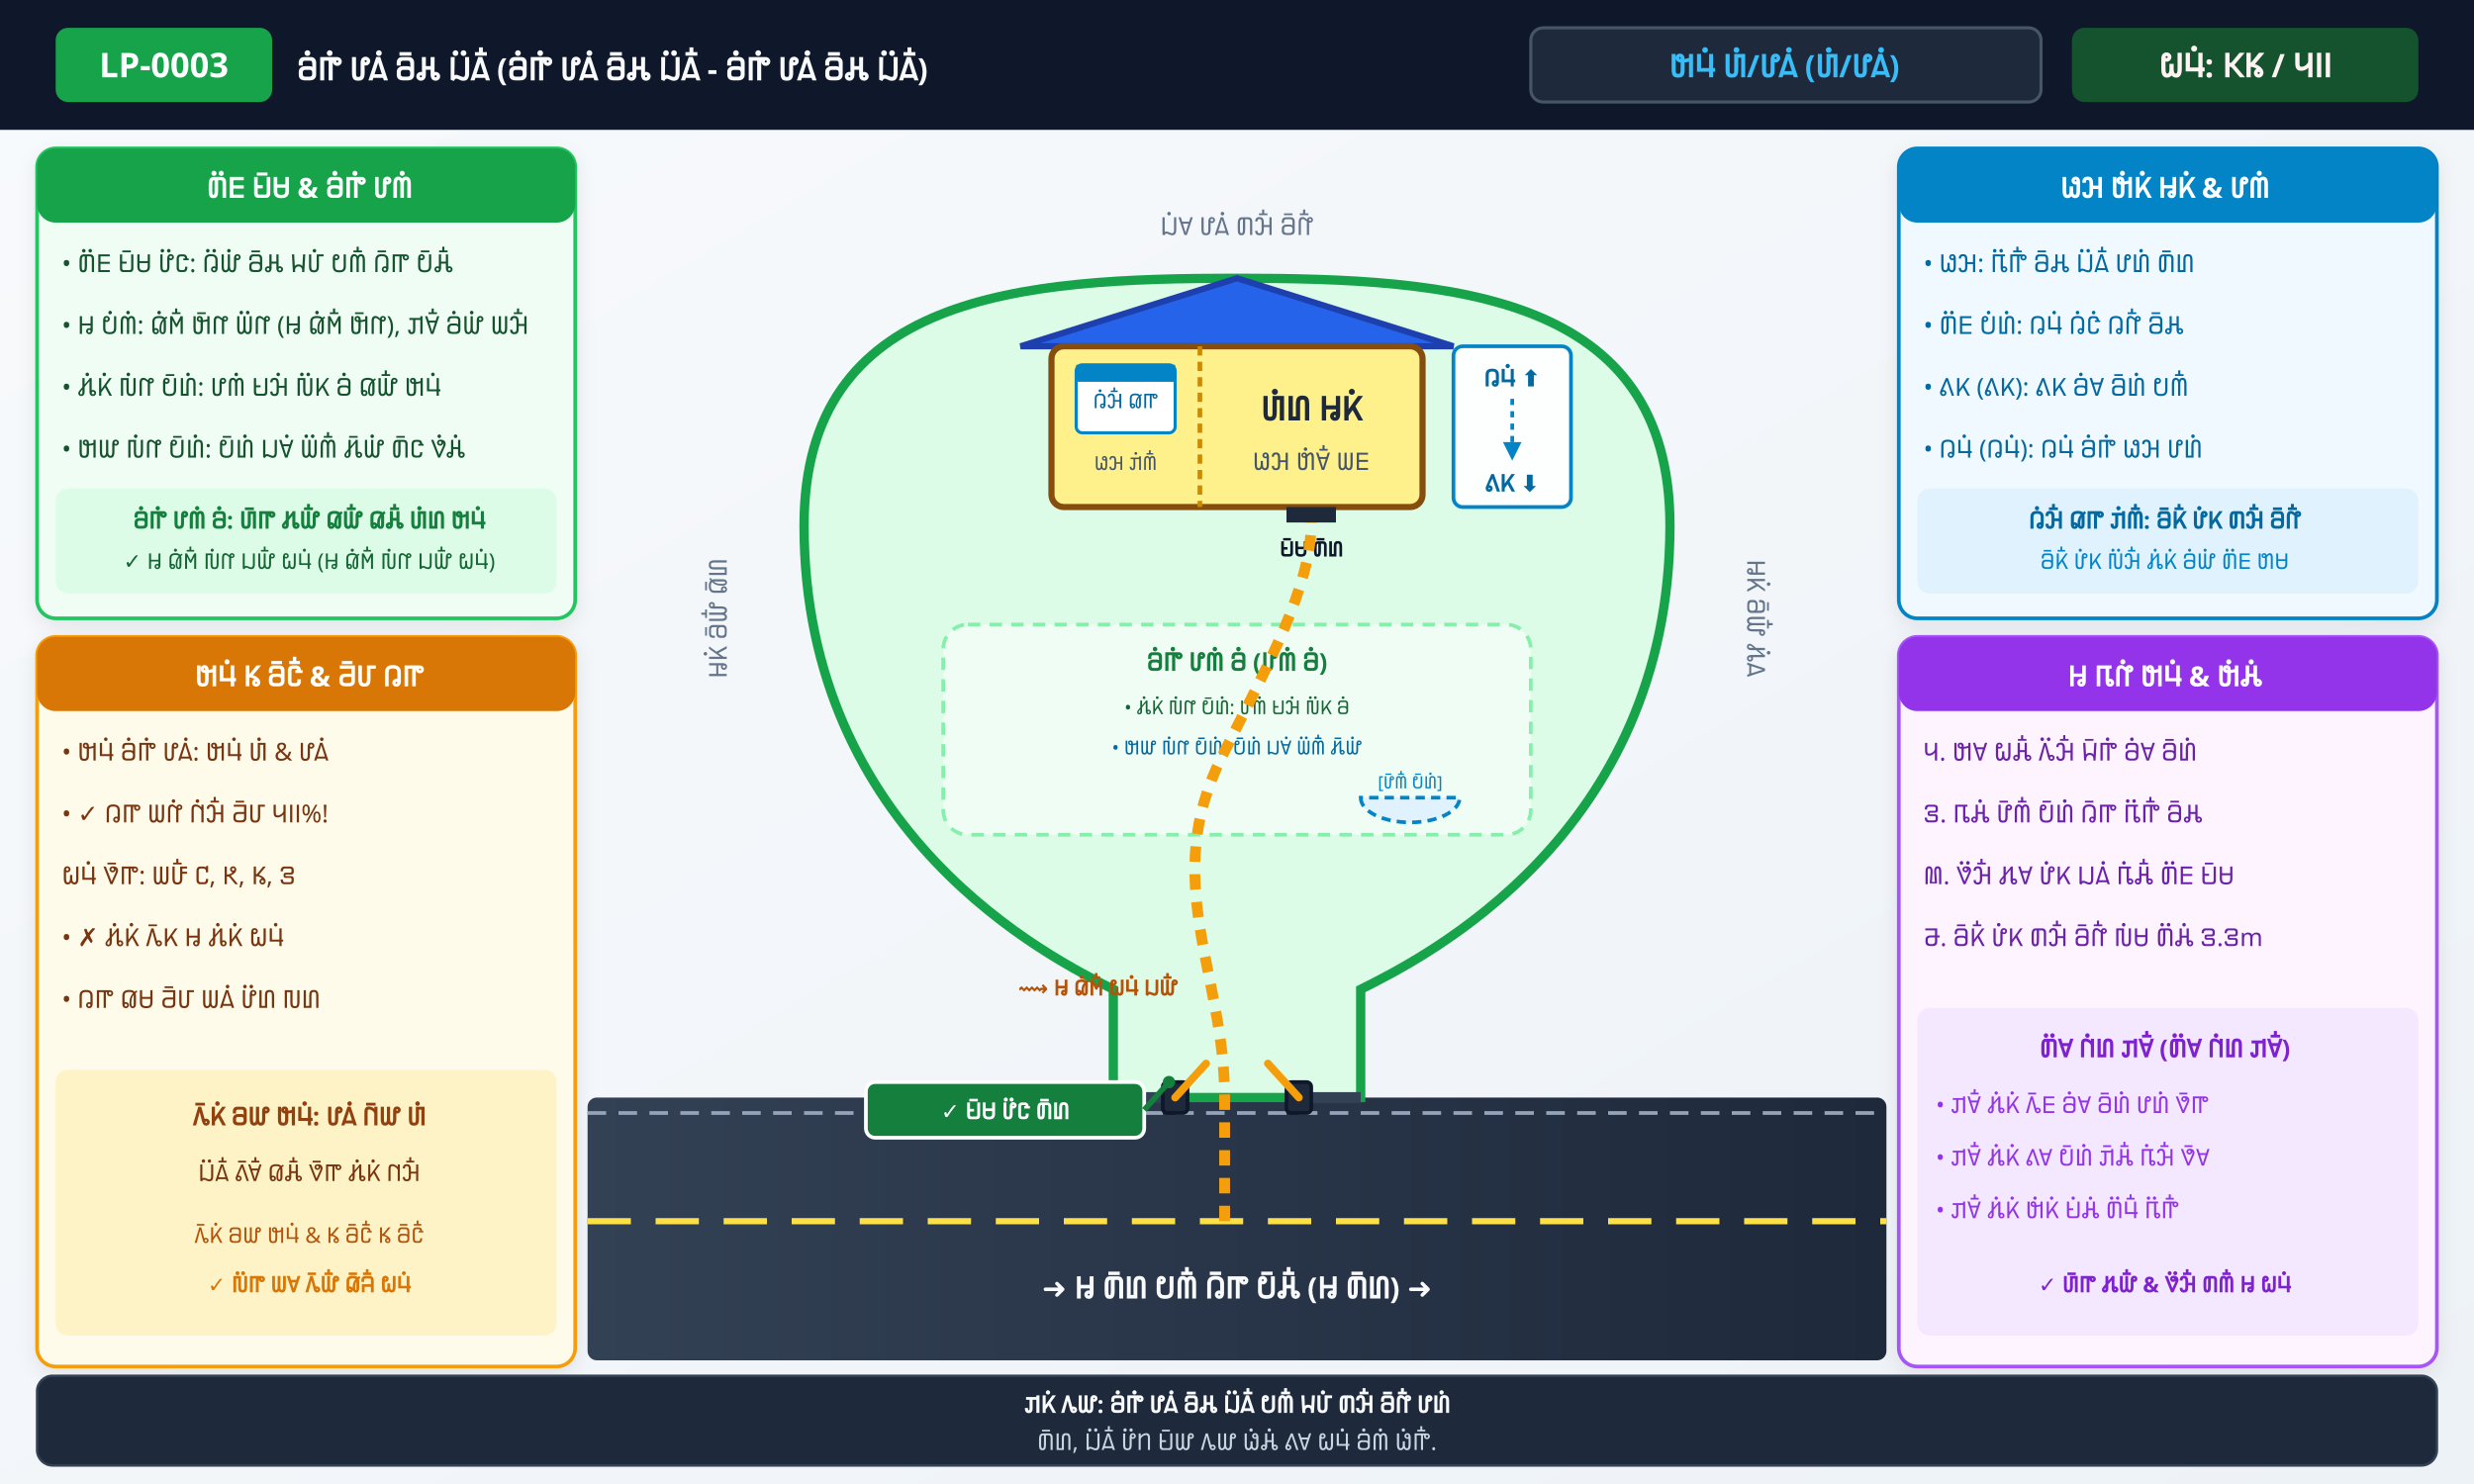
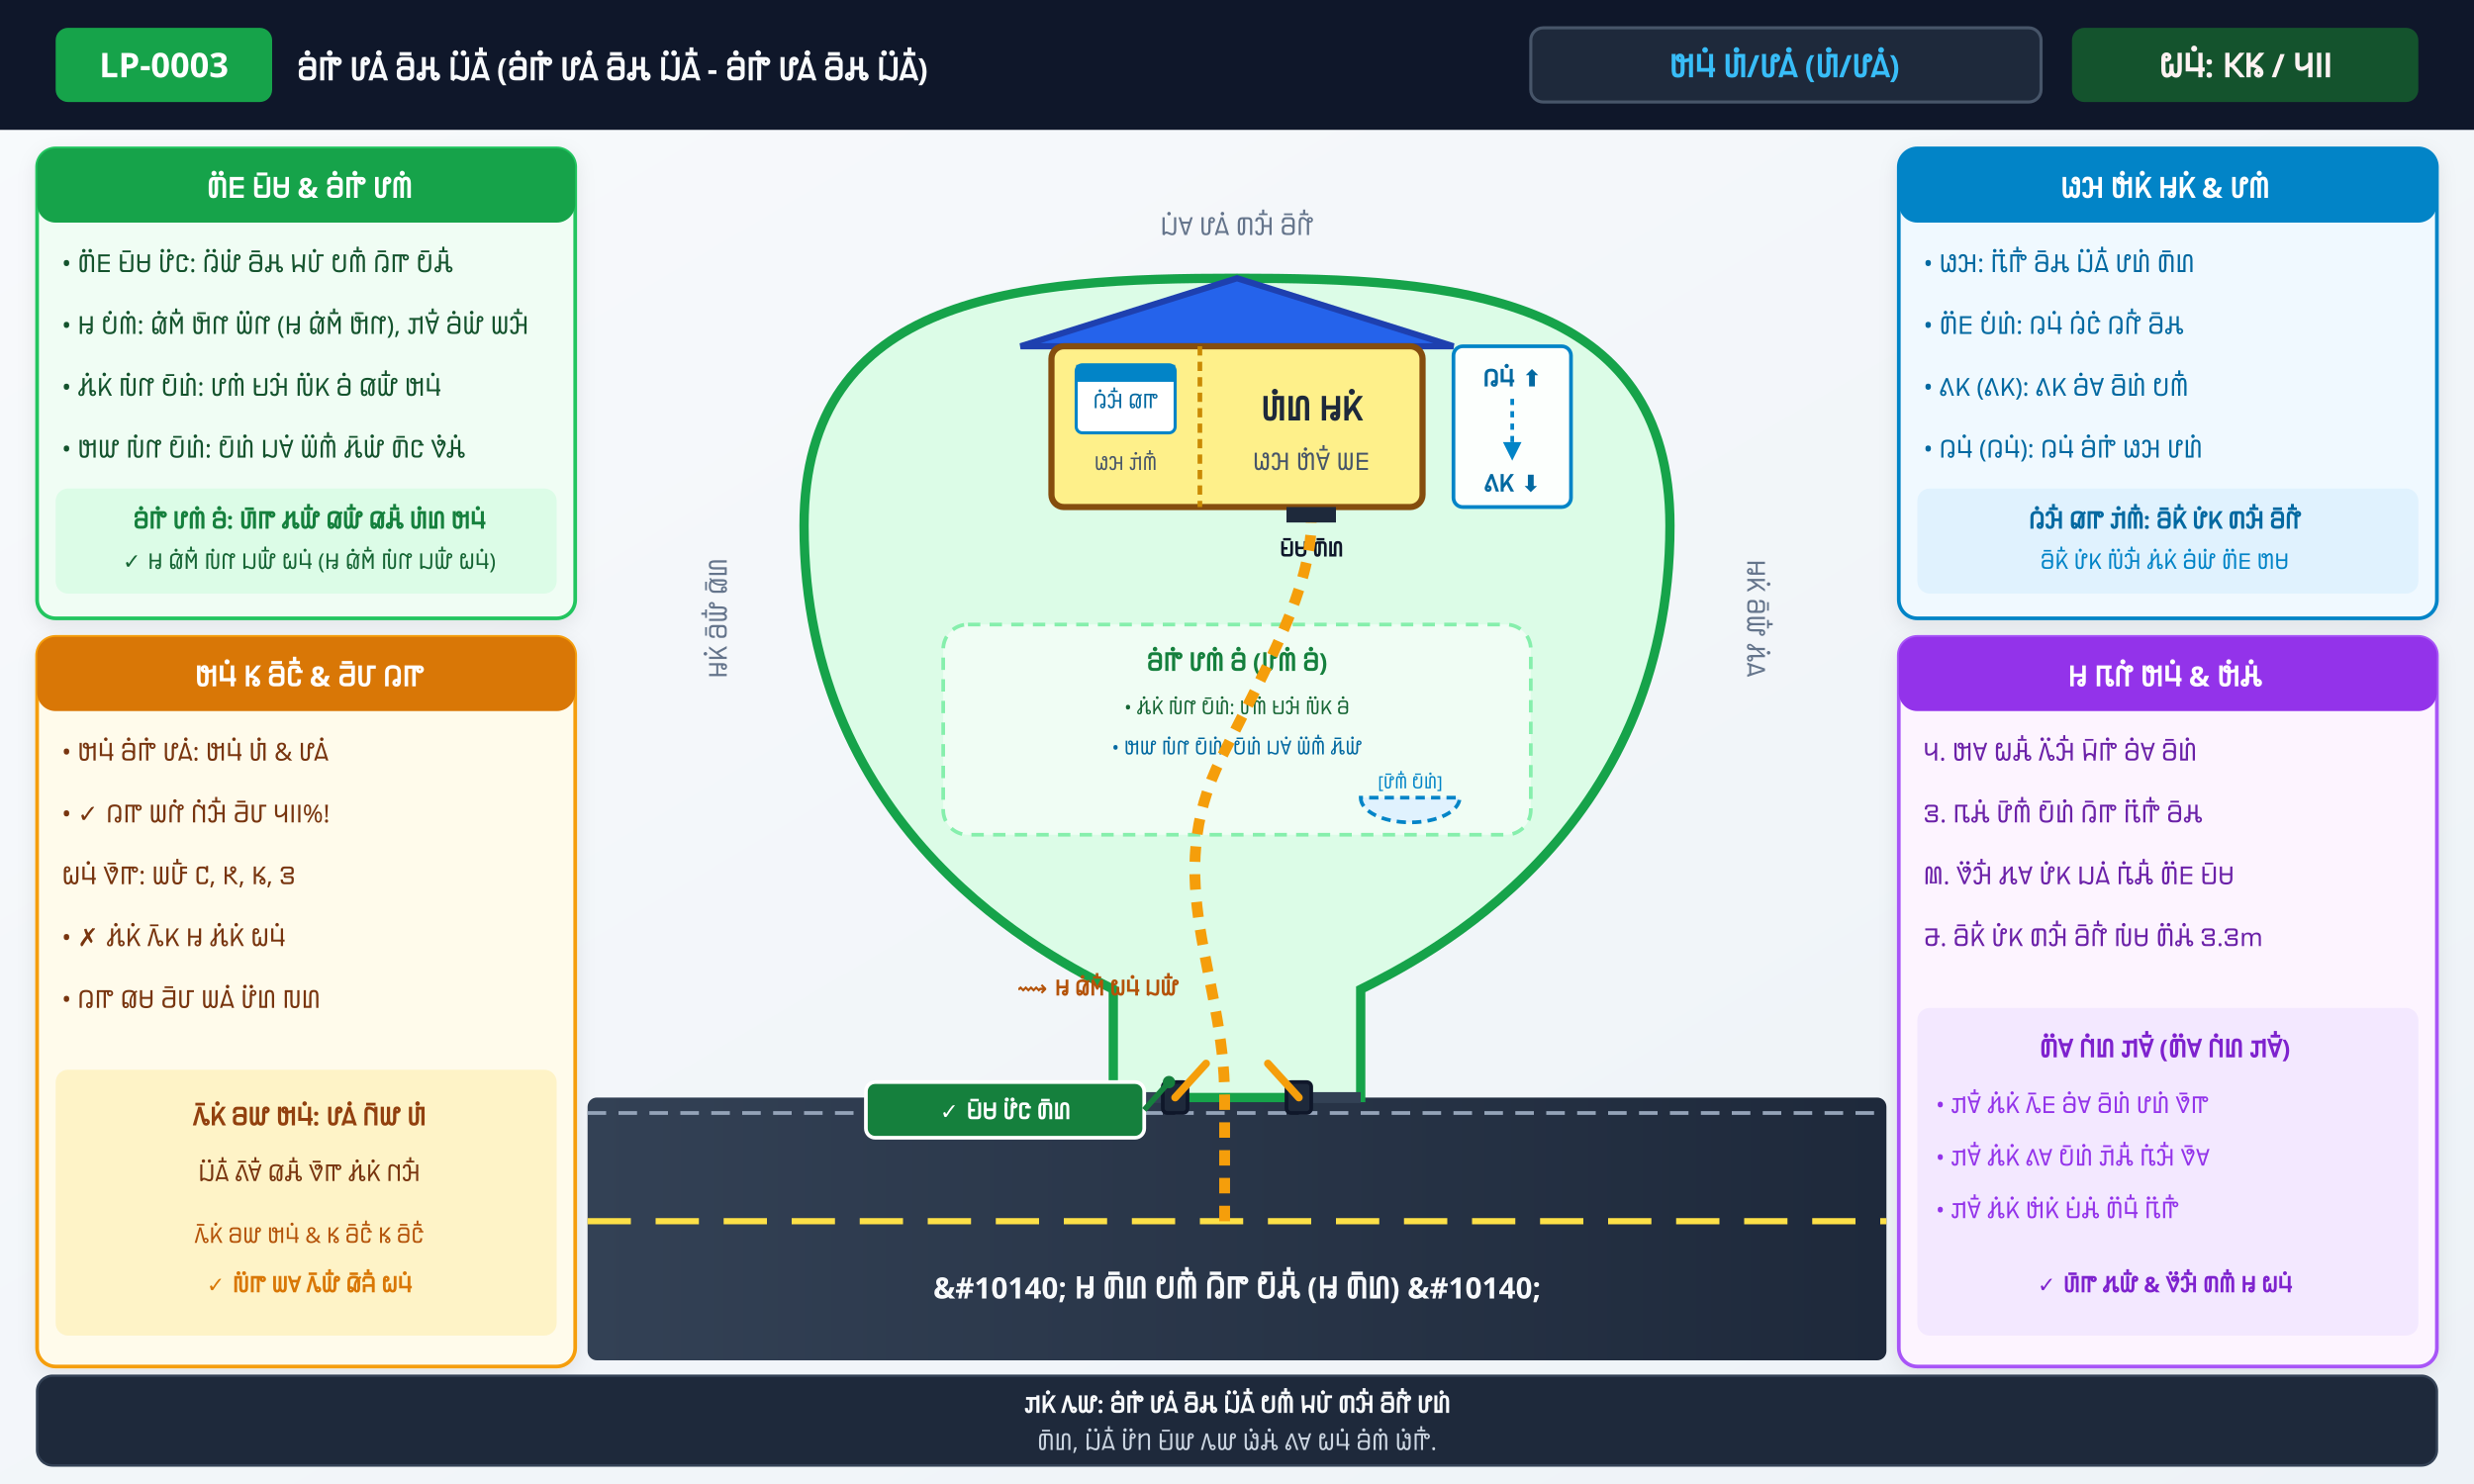
<svg xmlns="http://www.w3.org/2000/svg" viewBox="0 0 800 480" width="800" height="480">
  <defs>
    <linearGradient id="bgGrad" x1="0%" y1="0%" x2="100%" y2="100%">
      <stop offset="0%" stop-color="#F8FAFC" />
      <stop offset="100%" stop-color="#EDF2F7" />
    </linearGradient>
    <linearGradient id="roadGrad" x1="0%" y1="0%" x2="100%" y2="0%">
      <stop offset="0%" stop-color="#334155" />
      <stop offset="100%" stop-color="#1E293B" />
    </linearGradient>
    <filter id="shadow" x="-5%" y="-5%" width="110%" height="110%">
      <feDropShadow dx="0" dy="2" stdDeviation="3" flood-opacity="0.08" />
    </filter>
  </defs>
  <rect width="800" height="480" fill="url(#bgGrad)" />
  <rect x="0" y="0" width="800" height="42" fill="#0F172A" />
  <rect x="18" y="9" width="70" height="24" rx="4" fill="#16A34A" />
-   <text x="53" y="25" font-family="'Noto Sans Pahawh Hmong', sans-serif" font-weight="bold" font-size="11" fill="#FFFFFF" text-anchor="middle">LP-0003</text>
-   <text x="96" y="26" font-family="'Noto Sans Pahawh Hmong', sans-serif" font-weight="bold" font-size="10" fill="#F8FAFC">𖬖𖬰𖬟𖬰 𖬗𖬮𖬰 𖬖𖬲𖬩 𖬔𖬶𖬮𖬵 (𖬖𖬰𖬟𖬰 𖬗𖬮𖬰 𖬖𖬲𖬩 𖬔𖬶𖬮𖬵 - 𖬖𖬰𖬟𖬰 𖬗𖬮𖬰 𖬖𖬲𖬩 𖬔𖬶𖬮𖬵)</text>
+   <text x="53" y="25" font-family="'Segoe UI', sans-serif" font-weight="bold" font-size="11" fill="#FFFFFF" text-anchor="middle">LP-0003</text>
+   <text x="96" y="26" font-family="'Noto Sans Lao', 'Segoe UI', sans-serif" font-weight="bold" font-size="10" fill="#F8FAFC">𖬖𖬰𖬟𖬰 𖬗𖬮𖬰 𖬖𖬲𖬩 𖬔𖬶𖬮𖬵 (𖬖𖬰𖬟𖬰 𖬗𖬮𖬰 𖬖𖬲𖬩 𖬔𖬶𖬮𖬵 - 𖬖𖬰𖬟𖬰 𖬗𖬮𖬰 𖬖𖬲𖬩 𖬔𖬶𖬮𖬵)</text>
  <rect x="495" y="9" width="165" height="24" rx="4" fill="#1E293B" stroke="#475569" stroke-width="1" />
-   <text x="577" y="25" font-family="'Noto Sans Pahawh Hmong', sans-serif" font-weight="bold" font-size="10" fill="#38BDF8" text-anchor="middle">𖬓𖬥𖬰 𖬆𖬰/𖬗𖬮𖬰 (𖬆𖬰/𖬗𖬮𖬰)</text>
+   <text x="577" y="25" font-family="'Noto Sans Lao', 'Segoe UI', sans-serif" font-weight="bold" font-size="10" fill="#38BDF8" text-anchor="middle">𖬓𖬥𖬰 𖬆𖬰/𖬗𖬮𖬰 (𖬆𖬰/𖬗𖬮𖬰)</text>
  <rect x="670" y="9" width="112" height="24" rx="4" fill="#14532D" />
-   <text x="726" y="25" font-family="'Noto Sans Pahawh Hmong', sans-serif" font-weight="bold" font-size="10.5" fill="#FEF2F2" text-anchor="middle">𖬍𖬥𖬰: 𖭙𖭘 / 𖭑𖭐𖭐</text>
+   <text x="726" y="25" font-family="'Noto Sans Lao', 'Segoe UI', sans-serif" font-weight="bold" font-size="10.5" fill="#FEF2F2" text-anchor="middle">𖬍𖬥𖬰: 𖭙𖭘 / 𖭑𖭐𖭐</text>
  <rect x="12" y="48" width="174" height="152" rx="6" fill="#F0FDF4" stroke="#22C55E" stroke-width="1.2" filter="url(#shadow)" />
  <rect x="12" y="48" width="174" height="24" rx="6" fill="#16A34A" />
-   <text x="100" y="64" font-family="'Noto Sans Pahawh Hmong', sans-serif" font-weight="bold" font-size="9" fill="#FFFFFF" text-anchor="middle">𖬒𖬶𖬣 𖬌𖬲𖬡 &amp; 𖬖𖬰𖬟𖬰 𖬗𖬪𖬰</text>
-   <text x="20" y="88" font-family="'Noto Sans Pahawh Hmong', sans-serif" font-size="8" fill="#14532D">• 𖬒𖬶𖬣 𖬌𖬲𖬡 𖬗𖬶𖬜: 𖬄𖬶𖬤𖬰 𖬖𖬲𖬩 𖬊𖬬𖬰 𖬈𖬪𖬵 𖬄𖬲𖬟 𖬈𖬲𖬩𖬵</text>
-   <text x="20" y="108" font-family="'Noto Sans Pahawh Hmong', sans-serif" font-size="8" fill="#14532D">• 𖬉 𖬈𖬰𖬪𖬰: 𖬅𖬰𖬫𖬵 𖬓𖬲𖬦 𖬑𖬶𖬦 (𖬉 𖬅𖬰𖬫𖬵 𖬓𖬲𖬦), 𖬙𖬯𖬵 𖬖𖬰𖬤𖬰 𖬑𖬧𖬵</text>
-   <text x="20" y="128" font-family="'Noto Sans Pahawh Hmong', sans-serif" font-size="8" fill="#14532D">• 𖬃𖬰𖬝𖬰 𖬐𖬰𖬦 𖬈𖬲𖬞𖬰: 𖬗𖬪𖬰 𖬌𖬧𖬰 𖬐𖬶𖬝 𖬖𖬰 𖬅𖬤𖬵 𖬓𖬥𖬰</text>
-   <text x="20" y="148" font-family="'Noto Sans Pahawh Hmong', sans-serif" font-size="8" fill="#14532D">• 𖬓𖬤 𖬐𖬰𖬦 𖬈𖬲𖬞𖬰: 𖬈𖬲𖬞𖬰 𖬔𖬯𖬰 𖬑𖬶𖬪𖬵 𖬃𖬲𖬤𖬰 𖬒𖬲𖬜 𖬀𖬰𖬩𖬰</text>
+   <text x="100" y="64" font-family="'Noto Sans Lao', 'Segoe UI', sans-serif" font-weight="bold" font-size="9" fill="#FFFFFF" text-anchor="middle">𖬒𖬶𖬣 𖬌𖬲𖬡 &amp; 𖬖𖬰𖬟𖬰 𖬗𖬪𖬰</text>
+   <text x="20" y="88" font-family="'Noto Sans Lao', 'Segoe UI', sans-serif" font-size="8" fill="#14532D">• 𖬒𖬶𖬣 𖬌𖬲𖬡 𖬗𖬶𖬜: 𖬄𖬶𖬤𖬰 𖬖𖬲𖬩 𖬊𖬬𖬰 𖬈𖬪𖬵 𖬄𖬲𖬟 𖬈𖬲𖬩𖬵</text>
+   <text x="20" y="108" font-family="'Noto Sans Lao', 'Segoe UI', sans-serif" font-size="8" fill="#14532D">• 𖬉 𖬈𖬰𖬪𖬰: 𖬅𖬰𖬫𖬵 𖬓𖬲𖬦 𖬑𖬶𖬦 (𖬉 𖬅𖬰𖬫𖬵 𖬓𖬲𖬦), 𖬙𖬯𖬵 𖬖𖬰𖬤𖬰 𖬑𖬧𖬵</text>
+   <text x="20" y="128" font-family="'Noto Sans Lao', 'Segoe UI', sans-serif" font-size="8" fill="#14532D">• 𖬃𖬰𖬝𖬰 𖬐𖬰𖬦 𖬈𖬲𖬞𖬰: 𖬗𖬪𖬰 𖬌𖬧𖬰 𖬐𖬶𖬝 𖬖𖬰 𖬅𖬤𖬵 𖬓𖬥𖬰</text>
+   <text x="20" y="148" font-family="'Noto Sans Lao', 'Segoe UI', sans-serif" font-size="8" fill="#14532D">• 𖬓𖬤 𖬐𖬰𖬦 𖬈𖬲𖬞𖬰: 𖬈𖬲𖬞𖬰 𖬔𖬯𖬰 𖬑𖬶𖬪𖬵 𖬃𖬲𖬤𖬰 𖬒𖬲𖬜 𖬀𖬰𖬩𖬰</text>
  <rect x="18" y="158" width="162" height="34" rx="4" fill="#DCFCE7" />
-   <text x="100" y="171" font-family="'Noto Sans Pahawh Hmong', sans-serif" font-weight="bold" font-size="7.5" fill="#15803D" text-anchor="middle">𖬖𖬰𖬟𖬰 𖬗𖬪𖬰 𖬖𖬰: 𖬆𖬲𖬟 𖬃𖬤𖬵 𖬅𖬤𖬵 𖬅𖬩𖬵 𖬆𖬰𖬞 𖬓𖬥𖬰</text>
-   <text x="100" y="184" font-family="'Noto Sans Pahawh Hmong', sans-serif" font-size="7" fill="#166534" text-anchor="middle">✓ 𖬉 𖬅𖬰𖬫𖬵 𖬐𖬰𖬦 𖬔𖬤𖬵 𖬍𖬥𖬰 (𖬉 𖬅𖬰𖬫𖬵 𖬐𖬰𖬦 𖬔𖬤𖬵 𖬍𖬥𖬰)</text>
+   <text x="100" y="171" font-family="'Noto Sans Lao', 'Segoe UI', sans-serif" font-weight="bold" font-size="7.5" fill="#15803D" text-anchor="middle">𖬖𖬰𖬟𖬰 𖬗𖬪𖬰 𖬖𖬰: 𖬆𖬲𖬟 𖬃𖬤𖬵 𖬅𖬤𖬵 𖬅𖬩𖬵 𖬆𖬰𖬞 𖬓𖬥𖬰</text>
+   <text x="100" y="184" font-family="'Noto Sans Lao', 'Segoe UI', sans-serif" font-size="7" fill="#166534" text-anchor="middle">✓ 𖬉 𖬅𖬰𖬫𖬵 𖬐𖬰𖬦 𖬔𖬤𖬵 𖬍𖬥𖬰 (𖬉 𖬅𖬰𖬫𖬵 𖬐𖬰𖬦 𖬔𖬤𖬵 𖬍𖬥𖬰)</text>
  <rect x="12" y="206" width="174" height="236" rx="6" fill="#FFFBEB" stroke="#F59E0B" stroke-width="1.2" filter="url(#shadow)" />
  <rect x="12" y="206" width="174" height="24" rx="6" fill="#D97706" />
-   <text x="100" y="222" font-family="'Noto Sans Pahawh Hmong', sans-serif" font-weight="bold" font-size="9" fill="#FFFFFF" text-anchor="middle">𖬓𖬥𖬰 𖭘 𖬖𖬲𖬜𖬵 &amp; 𖬁𖬲𖬬 𖬄𖬟</text>
-   <text x="20" y="246" font-family="'Noto Sans Pahawh Hmong', sans-serif" font-size="8" fill="#78350F">• 𖬓𖬥𖬰 𖬖𖬰𖬟𖬰 𖬗𖬮𖬰: 𖬓𖬥𖬰 𖬆𖬰 &amp; 𖬗𖬮𖬰</text>
-   <text x="20" y="266" font-family="'Noto Sans Pahawh Hmong', sans-serif" font-size="8" fill="#78350F">• ✓ 𖬄𖬟 𖬑𖬦𖬰 𖬇𖬰𖬧𖬵 𖬁𖬲𖬬 𖭑𖭐𖭐%!</text>
-   <text x="20" y="286" font-family="'Noto Sans Pahawh Hmong', sans-serif" font-size="8" fill="#78350F">𖬍𖬥𖬰 𖬀𖬲𖬟: 𖬑𖬠𖬵 𖭖, 𖭗, 𖭘, 𖭒</text>
-   <text x="20" y="306" font-family="'Noto Sans Pahawh Hmong', sans-serif" font-size="8" fill="#78350F">• ✗ 𖬃𖬰𖬝𖬰 𖬂𖬲𖬝 𖬉 𖬃𖬰𖬝𖬰 𖬍𖬥𖬰</text>
-   <text x="20" y="326" font-family="'Noto Sans Pahawh Hmong', sans-serif" font-size="8" fill="#78350F">• 𖬄𖬟 𖬅𖬡 𖬁𖬲𖬬 𖬑𖬮𖬰 𖬗𖬶𖬞 𖬐𖬞</text>
+   <text x="100" y="222" font-family="'Noto Sans Lao', 'Segoe UI', sans-serif" font-weight="bold" font-size="9" fill="#FFFFFF" text-anchor="middle">𖬓𖬥𖬰 𖭘 𖬖𖬲𖬜𖬵 &amp; 𖬁𖬲𖬬 𖬄𖬟</text>
+   <text x="20" y="246" font-family="'Noto Sans Lao', 'Segoe UI', sans-serif" font-size="8" fill="#78350F">• 𖬓𖬥𖬰 𖬖𖬰𖬟𖬰 𖬗𖬮𖬰: 𖬓𖬥𖬰 𖬆𖬰 &amp; 𖬗𖬮𖬰</text>
+   <text x="20" y="266" font-family="'Noto Sans Lao', 'Segoe UI', sans-serif" font-size="8" fill="#78350F">• ✓ 𖬄𖬟 𖬑𖬦𖬰 𖬇𖬰𖬧𖬵 𖬁𖬲𖬬 𖭑𖭐𖭐%!</text>
+   <text x="20" y="286" font-family="'Noto Sans Lao', 'Segoe UI', sans-serif" font-size="8" fill="#78350F">𖬍𖬥𖬰 𖬀𖬲𖬟: 𖬑𖬠𖬵 𖭖, 𖭗, 𖭘, 𖭒</text>
+   <text x="20" y="306" font-family="'Noto Sans Lao', 'Segoe UI', sans-serif" font-size="8" fill="#78350F">• ✗ 𖬃𖬰𖬝𖬰 𖬂𖬲𖬝 𖬉 𖬃𖬰𖬝𖬰 𖬍𖬥𖬰</text>
+   <text x="20" y="326" font-family="'Noto Sans Lao', 'Segoe UI', sans-serif" font-size="8" fill="#78350F">• 𖬄𖬟 𖬅𖬡 𖬁𖬲𖬬 𖬑𖬮𖬰 𖬗𖬶𖬞 𖬐𖬞</text>
  <rect x="18" y="346" width="162" height="86" rx="4" fill="#FEF3C7" />
-   <text x="100" y="364" font-family="'Noto Sans Pahawh Hmong', sans-serif" font-weight="bold" font-size="8" fill="#92400E" text-anchor="middle">𖬂𖬲𖬝𖬰 𖬖𖬤 𖬓𖬥𖬰: 𖬗𖬮𖬰 𖬇𖬲𖬤 𖬆𖬰</text>
-   <text x="100" y="382" font-family="'Noto Sans Pahawh Hmong', sans-serif" font-size="7.5" fill="#78350F" text-anchor="middle">𖬔𖬶𖬮𖬵 𖬕𖬲𖬯𖬵 𖬅𖬩𖬵 𖬀𖬲𖬟 𖬃𖬰𖬝𖬰 𖬇𖬧𖬵</text>
-   <text x="100" y="402" font-family="'Noto Sans Pahawh Hmong', sans-serif" font-size="7" fill="#B45309" text-anchor="middle">𖬂𖬲𖬝𖬰 𖬖𖬤 𖬓𖬥𖬰 &amp; 𖭘 𖬖𖬲𖬜𖬵 𖭘 𖬖𖬲𖬜𖬵</text>
-   <text x="100" y="418" font-family="'Noto Sans Pahawh Hmong', sans-serif" font-weight="bold" font-size="7" fill="#D97706" text-anchor="middle">✓ 𖬐𖬶𖬟 𖬑𖬯 𖬂𖬲𖬤𖬵 𖬅𖬲𖬨𖬵 𖬍𖬥𖬰</text>
+   <text x="100" y="364" font-family="'Noto Sans Lao', 'Segoe UI', sans-serif" font-weight="bold" font-size="8" fill="#92400E" text-anchor="middle">𖬂𖬲𖬝𖬰 𖬖𖬤 𖬓𖬥𖬰: 𖬗𖬮𖬰 𖬇𖬲𖬤 𖬆𖬰</text>
+   <text x="100" y="382" font-family="'Noto Sans Lao', 'Segoe UI', sans-serif" font-size="7.5" fill="#78350F" text-anchor="middle">𖬔𖬶𖬮𖬵 𖬕𖬲𖬯𖬵 𖬅𖬩𖬵 𖬀𖬲𖬟 𖬃𖬰𖬝𖬰 𖬇𖬧𖬵</text>
+   <text x="100" y="402" font-family="'Noto Sans Lao', 'Segoe UI', sans-serif" font-size="7" fill="#B45309" text-anchor="middle">𖬂𖬲𖬝𖬰 𖬖𖬤 𖬓𖬥𖬰 &amp; 𖭘 𖬖𖬲𖬜𖬵 𖭘 𖬖𖬲𖬜𖬵</text>
+   <text x="100" y="418" font-family="'Noto Sans Lao', 'Segoe UI', sans-serif" font-weight="bold" font-size="7" fill="#D97706" text-anchor="middle">✓ 𖬐𖬶𖬟 𖬑𖬯 𖬂𖬲𖬤𖬵 𖬅𖬲𖬨𖬵 𖬍𖬥𖬰</text>
  <rect x="614" y="48" width="174" height="152" rx="6" fill="#F0F9FF" stroke="#0284C7" stroke-width="1.2" filter="url(#shadow)" />
  <rect x="614" y="48" width="174" height="24" rx="6" fill="#0284C7" />
-   <text x="700" y="64" font-family="'Noto Sans Pahawh Hmong', sans-serif" font-weight="bold" font-size="9" fill="#FFFFFF" text-anchor="middle">𖬏𖬧 𖬓𖬰𖬝𖬰 𖬉𖬝𖬰 &amp; 𖬗𖬪𖬰</text>
-   <text x="622" y="88" font-family="'Noto Sans Pahawh Hmong', sans-serif" font-size="8" fill="#0369A1">• 𖬏𖬧: 𖬎𖬶𖬟𖬵 𖬖𖬲𖬩 𖬔𖬶𖬮𖬵 𖬗𖬞𖬰 𖬒𖬲𖬞</text>
-   <text x="622" y="108" font-family="'Noto Sans Pahawh Hmong', sans-serif" font-size="8" fill="#0369A1">• 𖬒𖬶𖬣 𖬈𖬰𖬞𖬰: 𖬄𖬥𖬰 𖬄𖬰𖬜𖬰 𖬄𖬦𖬵 𖬖𖬲𖬩</text>
-   <text x="622" y="128" font-family="'Noto Sans Pahawh Hmong', sans-serif" font-size="8" fill="#0369A1">• 𖬕𖬝 (𖬕𖬝): 𖬕𖬝 𖬖𖬰𖬯 𖬖𖬲𖬞𖬰 𖬈𖬪𖬵</text>
-   <text x="622" y="148" font-family="'Noto Sans Pahawh Hmong', sans-serif" font-size="8" fill="#0369A1">• 𖬄𖬥𖬰 (𖬄𖬥𖬰): 𖬄𖬥𖬰 𖬖𖬰𖬟𖬰 𖬏𖬧 𖬗𖬞𖬰</text>
+   <text x="700" y="64" font-family="'Noto Sans Lao', 'Segoe UI', sans-serif" font-weight="bold" font-size="9" fill="#FFFFFF" text-anchor="middle">𖬏𖬧 𖬓𖬰𖬝𖬰 𖬉𖬝𖬰 &amp; 𖬗𖬪𖬰</text>
+   <text x="622" y="88" font-family="'Noto Sans Lao', 'Segoe UI', sans-serif" font-size="8" fill="#0369A1">• 𖬏𖬧: 𖬎𖬶𖬟𖬵 𖬖𖬲𖬩 𖬔𖬶𖬮𖬵 𖬗𖬞𖬰 𖬒𖬲𖬞</text>
+   <text x="622" y="108" font-family="'Noto Sans Lao', 'Segoe UI', sans-serif" font-size="8" fill="#0369A1">• 𖬒𖬶𖬣 𖬈𖬰𖬞𖬰: 𖬄𖬥𖬰 𖬄𖬰𖬜𖬰 𖬄𖬦𖬵 𖬖𖬲𖬩</text>
+   <text x="622" y="128" font-family="'Noto Sans Lao', 'Segoe UI', sans-serif" font-size="8" fill="#0369A1">• 𖬕𖬝 (𖬕𖬝): 𖬕𖬝 𖬖𖬰𖬯 𖬖𖬲𖬞𖬰 𖬈𖬪𖬵</text>
+   <text x="622" y="148" font-family="'Noto Sans Lao', 'Segoe UI', sans-serif" font-size="8" fill="#0369A1">• 𖬄𖬥𖬰 (𖬄𖬥𖬰): 𖬄𖬥𖬰 𖬖𖬰𖬟𖬰 𖬏𖬧 𖬗𖬞𖬰</text>
  <rect x="620" y="158" width="162" height="34" rx="4" fill="#E0F2FE" />
-   <text x="700" y="171" font-family="'Noto Sans Pahawh Hmong', sans-serif" font-weight="bold" font-size="7.5" fill="#0369A1" text-anchor="middle">𖬄𖬰𖬧𖬵 𖬅𖬟 𖬙𖬰𖬪𖬵: 𖬖𖬲𖬝𖬵 𖬗𖬰𖬝 𖬒𖬧𖬵 𖬖𖬲𖬦𖬵</text>
-   <text x="700" y="184" font-family="'Noto Sans Pahawh Hmong', sans-serif" font-size="7" fill="#0284C7" text-anchor="middle">𖬖𖬲𖬝𖬵 𖬗𖬰𖬝 𖬐𖬶𖬧𖬵 𖬃𖬰𖬝𖬰 𖬖𖬰𖬤𖬰 𖬒𖬶𖬣 𖬋𖬡</text>
+   <text x="700" y="171" font-family="'Noto Sans Lao', 'Segoe UI', sans-serif" font-weight="bold" font-size="7.5" fill="#0369A1" text-anchor="middle">𖬄𖬰𖬧𖬵 𖬅𖬟 𖬙𖬰𖬪𖬵: 𖬖𖬲𖬝𖬵 𖬗𖬰𖬝 𖬒𖬧𖬵 𖬖𖬲𖬦𖬵</text>
+   <text x="700" y="184" font-family="'Noto Sans Lao', 'Segoe UI', sans-serif" font-size="7" fill="#0284C7" text-anchor="middle">𖬖𖬲𖬝𖬵 𖬗𖬰𖬝 𖬐𖬶𖬧𖬵 𖬃𖬰𖬝𖬰 𖬖𖬰𖬤𖬰 𖬒𖬶𖬣 𖬋𖬡</text>
  <rect x="614" y="206" width="174" height="236" rx="6" fill="#FDF4FF" stroke="#A855F7" stroke-width="1.2" filter="url(#shadow)" />
  <rect x="614" y="206" width="174" height="24" rx="6" fill="#9333EA" />
-   <text x="700" y="222" font-family="'Noto Sans Pahawh Hmong', sans-serif" font-weight="bold" font-size="9" fill="#FFFFFF" text-anchor="middle">𖬉 𖬎𖬦𖬰 𖬓𖬥𖬰 &amp; 𖬓𖬰𖬩𖬰</text>
-   <text x="622" y="246" font-family="'Noto Sans Pahawh Hmong', sans-serif" font-size="8" fill="#6B21A8">𖭑. 𖬓𖬯 𖬍𖬩𖬵 𖬂𖬶𖬧𖬵 𖬊𖬲𖬟𖬰 𖬖𖬰𖬯 𖬖𖬲𖬞𖬰</text>
-   <text x="622" y="266" font-family="'Noto Sans Pahawh Hmong', sans-serif" font-size="8" fill="#6B21A8">𖭒. 𖬎𖬩𖬰 𖬗𖬲𖬪𖬵 𖬈𖬲𖬞𖬰 𖬄𖬲𖬟 𖬎𖬶𖬟𖬵 𖬖𖬲𖬩</text>
-   <text x="622" y="286" font-family="'Noto Sans Pahawh Hmong', sans-serif" font-size="8" fill="#6B21A8">𖭓. 𖬀𖬶𖬧𖬵 𖬃𖬯 𖬗𖬰𖬝 𖬔𖬮𖬰 𖬎𖬰𖬩𖬵 𖬒𖬶𖬣 𖬌𖬲𖬡</text>
-   <text x="622" y="306" font-family="'Noto Sans Pahawh Hmong', sans-serif" font-size="8" fill="#6B21A8">𖭔. 𖬖𖬲𖬝𖬵 𖬗𖬰𖬝 𖬒𖬧𖬵 𖬖𖬲𖬦𖬵 𖬐𖬰𖬡 𖬒𖬶𖬩𖬰 𖭒.𖭒m</text>
+   <text x="700" y="222" font-family="'Noto Sans Lao', 'Segoe UI', sans-serif" font-weight="bold" font-size="9" fill="#FFFFFF" text-anchor="middle">𖬉 𖬎𖬦𖬰 𖬓𖬥𖬰 &amp; 𖬓𖬰𖬩𖬰</text>
+   <text x="622" y="246" font-family="'Noto Sans Lao', 'Segoe UI', sans-serif" font-size="8" fill="#6B21A8">𖭑. 𖬓𖬯 𖬍𖬩𖬵 𖬂𖬶𖬧𖬵 𖬊𖬲𖬟𖬰 𖬖𖬰𖬯 𖬖𖬲𖬞𖬰</text>
+   <text x="622" y="266" font-family="'Noto Sans Lao', 'Segoe UI', sans-serif" font-size="8" fill="#6B21A8">𖭒. 𖬎𖬩𖬰 𖬗𖬲𖬪𖬵 𖬈𖬲𖬞𖬰 𖬄𖬲𖬟 𖬎𖬶𖬟𖬵 𖬖𖬲𖬩</text>
+   <text x="622" y="286" font-family="'Noto Sans Lao', 'Segoe UI', sans-serif" font-size="8" fill="#6B21A8">𖭓. 𖬀𖬶𖬧𖬵 𖬃𖬯 𖬗𖬰𖬝 𖬔𖬮𖬰 𖬎𖬰𖬩𖬵 𖬒𖬶𖬣 𖬌𖬲𖬡</text>
+   <text x="622" y="306" font-family="'Noto Sans Lao', 'Segoe UI', sans-serif" font-size="8" fill="#6B21A8">𖭔. 𖬖𖬲𖬝𖬵 𖬗𖬰𖬝 𖬒𖬧𖬵 𖬖𖬲𖬦𖬵 𖬐𖬰𖬡 𖬒𖬶𖬩𖬰 𖭒.𖭒m</text>
  <rect x="620" y="326" width="162" height="106" rx="4" fill="#F3E8FF" />
-   <text x="700" y="342" font-family="'Noto Sans Pahawh Hmong', sans-serif" font-weight="bold" font-size="8" fill="#7E22CE" text-anchor="middle">𖬒𖬶𖬯 𖬇𖬰𖬞 𖬙𖬯𖬵 (𖬒𖬶𖬯 𖬇𖬰𖬞 𖬙𖬯𖬵)</text>
-   <text x="626" y="360" font-family="'Noto Sans Pahawh Hmong', sans-serif" font-size="7.5" fill="#9333EA">• 𖬙𖬯𖬵 𖬃𖬰𖬝𖬰 𖬂𖬲𖬣 𖬖𖬰𖬯 𖬖𖬲𖬞𖬰 𖬗𖬞𖬰 𖬀𖬲𖬟</text>
-   <text x="626" y="377" font-family="'Noto Sans Pahawh Hmong', sans-serif" font-size="7.5" fill="#9333EA">• 𖬙𖬯𖬵 𖬃𖬰𖬝𖬰 𖬕𖬯 𖬈𖬲𖬞𖬰 𖬙𖬲𖬩𖬵 𖬎𖬰𖬧𖬵 𖬀𖬲𖬯</text>
-   <text x="626" y="394" font-family="'Noto Sans Pahawh Hmong', sans-serif" font-size="7.5" fill="#9333EA">• 𖬙𖬯𖬵 𖬃𖬰𖬝𖬰 𖬓𖬰𖬝𖬰 𖬌𖬰𖬩𖬰 𖬒𖬶𖬥𖬵 𖬎𖬶𖬟𖬵</text>
-   <text x="700" y="418" font-family="'Noto Sans Pahawh Hmong', sans-serif" font-weight="bold" font-size="7" fill="#7E22CE" text-anchor="middle">✓ 𖬆𖬲𖬟 𖬃𖬤𖬵 &amp; 𖬀𖬶𖬧𖬵 𖬒𖬪𖬵 𖬉 𖬍𖬥𖬰</text>
+   <text x="700" y="342" font-family="'Noto Sans Lao', 'Segoe UI', sans-serif" font-weight="bold" font-size="8" fill="#7E22CE" text-anchor="middle">𖬒𖬶𖬯 𖬇𖬰𖬞 𖬙𖬯𖬵 (𖬒𖬶𖬯 𖬇𖬰𖬞 𖬙𖬯𖬵)</text>
+   <text x="626" y="360" font-family="'Noto Sans Lao', 'Segoe UI', sans-serif" font-size="7.5" fill="#9333EA">• 𖬙𖬯𖬵 𖬃𖬰𖬝𖬰 𖬂𖬲𖬣 𖬖𖬰𖬯 𖬖𖬲𖬞𖬰 𖬗𖬞𖬰 𖬀𖬲𖬟</text>
+   <text x="626" y="377" font-family="'Noto Sans Lao', 'Segoe UI', sans-serif" font-size="7.5" fill="#9333EA">• 𖬙𖬯𖬵 𖬃𖬰𖬝𖬰 𖬕𖬯 𖬈𖬲𖬞𖬰 𖬙𖬲𖬩𖬵 𖬎𖬰𖬧𖬵 𖬀𖬲𖬯</text>
+   <text x="626" y="394" font-family="'Noto Sans Lao', 'Segoe UI', sans-serif" font-size="7.5" fill="#9333EA">• 𖬙𖬯𖬵 𖬃𖬰𖬝𖬰 𖬓𖬰𖬝𖬰 𖬌𖬰𖬩𖬰 𖬒𖬶𖬥𖬵 𖬎𖬶𖬟𖬵</text>
+   <text x="700" y="418" font-family="'Noto Sans Lao', 'Segoe UI', sans-serif" font-weight="bold" font-size="7" fill="#7E22CE" text-anchor="middle">✓ 𖬆𖬲𖬟 𖬃𖬤𖬵 &amp; 𖬀𖬶𖬧𖬵 𖬒𖬪𖬵 𖬉 𖬍𖬥𖬰</text>
  <rect x="190" y="355" width="420" height="85" fill="url(#roadGrad)" rx="3" />
  <line x1="190" y1="395" x2="610" y2="395" stroke="#FDE047" stroke-width="2" stroke-dasharray="14,8" />
  <line x1="190" y1="360" x2="610" y2="360" stroke="#94A3B8" stroke-width="1.2" stroke-dasharray="6,4" />
-   <text x="400" y="420" font-family="'Noto Sans Pahawh Hmong', sans-serif" font-weight="bold" font-size="9.5" fill="#F8FAFC" text-anchor="middle">➜ 𖬉 𖬒𖬲𖬞 𖬈𖬪𖬵 𖬄𖬲𖬟 𖬈𖬲𖬩𖬵 (𖬉 𖬒𖬲𖬞) ➜</text>
+   <text x="400" y="420" font-family="'Noto Sans Lao', 'Segoe UI', sans-serif" font-weight="bold" font-size="9.5" fill="#F8FAFC" text-anchor="middle">&amp;#10140; 𖬉 𖬒𖬲𖬞 𖬈𖬪𖬵 𖬄𖬲𖬟 𖬈𖬲𖬩𖬵 (𖬉 𖬒𖬲𖬞) &amp;#10140;</text>
  <g>
-     <text x="400" y="76" font-family="'Noto Sans Pahawh Hmong', sans-serif" font-size="8" fill="#64748B" text-anchor="middle">𖬔𖬰𖬯 𖬗𖬮𖬰 𖬒𖬧𖬵 𖬖𖬲𖬦𖬵</text>
-     <text x="235" y="200" font-family="'Noto Sans Pahawh Hmong', sans-serif" font-size="8" fill="#64748B" text-anchor="middle" transform="rotate(-90 235 200)">𖬉𖬝𖬰 𖬖𖬲𖬤𖬵 𖬅𖬲𖬞</text>
-     <text x="565" y="200" font-family="'Noto Sans Pahawh Hmong', sans-serif" font-size="8" fill="#64748B" text-anchor="middle" transform="rotate(90 565 200)">𖬉𖬝𖬰 𖬖𖬲𖬤𖬵 𖬃𖬰𖬮</text>
+     <text x="400" y="76" font-family="'Noto Sans Lao', 'Segoe UI', sans-serif" font-size="8" fill="#64748B" text-anchor="middle">𖬔𖬰𖬯 𖬗𖬮𖬰 𖬒𖬧𖬵 𖬖𖬲𖬦𖬵</text>
+     <text x="235" y="200" font-family="'Noto Sans Lao', 'Segoe UI', sans-serif" font-size="8" fill="#64748B" text-anchor="middle" transform="rotate(-90 235 200)">𖬉𖬝𖬰 𖬖𖬲𖬤𖬵 𖬅𖬲𖬞</text>
+     <text x="565" y="200" font-family="'Noto Sans Lao', 'Segoe UI', sans-serif" font-size="8" fill="#64748B" text-anchor="middle" transform="rotate(90 565 200)">𖬉𖬝𖬰 𖬖𖬲𖬤𖬵 𖬃𖬰𖬮</text>
    <path d="M 360 355 L 360 320 C 340 310 260 270 260 170 C 260 95 330 90 400 90 C 470 90 540 95 540 170 C 540 270 460 310 440 320 L 440 355 Z" fill="#DCFCE7" stroke="#16A34A" stroke-width="3" />
    <polygon points="330,112 400,90 470,112" fill="#2563EB" stroke="#1E40AF" stroke-width="2" />
    <rect x="340" y="112" width="120" height="52" fill="#FEF08A" stroke="#854D0E" stroke-width="2" rx="4" />
    <line x1="388" y1="112" x2="388" y2="164" stroke="#CA8A04" stroke-width="1.5" stroke-dasharray="3,2" />
    <rect x="348" y="118" width="32" height="22" rx="2" fill="#FFFFFF" stroke="#0284C7" stroke-width="1" />
    <rect x="348" y="118" width="32" height="5.5" fill="#0284C7" />
-     <text x="364" y="132" font-family="'Noto Sans Pahawh Hmong', sans-serif" font-size="6.5" fill="#0369A1" text-anchor="middle">𖬄𖬰𖬧𖬵 𖬅𖬟</text>
-     <text x="364" y="152" font-family="'Noto Sans Pahawh Hmong', sans-serif" font-size="6.2" fill="#475569" text-anchor="middle">𖬏𖬧 𖬙𖬰𖬪𖬵</text>
-     <text x="424" y="136" font-family="'Noto Sans Pahawh Hmong', sans-serif" font-weight="bold" font-size="10.5" fill="#1E293B" text-anchor="middle">𖬆𖬰𖬞 𖬉𖬝𖬰</text>
-     <text x="424" y="152" font-family="'Noto Sans Pahawh Hmong', sans-serif" font-size="7.8" fill="#475569" text-anchor="middle">𖬏𖬧 𖬋𖬰𖬯𖬵 𖬑𖬣</text>
+     <text x="364" y="132" font-family="'Noto Sans Lao', 'Segoe UI', sans-serif" font-size="6.5" fill="#0369A1" text-anchor="middle">𖬄𖬰𖬧𖬵 𖬅𖬟</text>
+     <text x="364" y="152" font-family="'Noto Sans Lao', 'Segoe UI', sans-serif" font-size="6.2" fill="#475569" text-anchor="middle">𖬏𖬧 𖬙𖬰𖬪𖬵</text>
+     <text x="424" y="136" font-family="'Noto Sans Lao', 'Segoe UI', sans-serif" font-weight="bold" font-size="10.5" fill="#1E293B" text-anchor="middle">𖬆𖬰𖬞 𖬉𖬝𖬰</text>
+     <text x="424" y="152" font-family="'Noto Sans Lao', 'Segoe UI', sans-serif" font-size="7.8" fill="#475569" text-anchor="middle">𖬏𖬧 𖬋𖬰𖬯𖬵 𖬑𖬣</text>
    <rect x="416" y="164" width="16" height="5" fill="#1E293B" />
-     <text x="424" y="180" font-family="'Noto Sans Pahawh Hmong', sans-serif" font-weight="bold" font-size="6.5" fill="#0F172A" text-anchor="middle">𖬌𖬲𖬡 𖬒𖬲𖬞</text>
+     <text x="424" y="180" font-family="'Noto Sans Lao', 'Segoe UI', sans-serif" font-weight="bold" font-size="6.5" fill="#0F172A" text-anchor="middle">𖬌𖬲𖬡 𖬒𖬲𖬞</text>
    <g transform="translate(470, 112)">
      <rect x="0" y="0" width="38" height="52" rx="3" fill="#FFFFFF" fill-opacity="0.92" stroke="#0284C7" stroke-width="1.2" />
-       <text x="19" y="13" font-family="'Noto Sans Pahawh Hmong', sans-serif" font-weight="bold" font-size="7.5" fill="#0369A1" text-anchor="middle">𖬄𖬥𖬰 ⬆</text>
+       <text x="19" y="13" font-family="'Segoe UI', sans-serif" font-weight="bold" font-size="7.5" fill="#0369A1" text-anchor="middle">𖬄𖬥𖬰 ⬆</text>
      <line x1="19" y1="17" x2="19" y2="35" stroke="#0284C7" stroke-width="1.2" stroke-dasharray="2,2" />
      <polygon points="19,37 16,31 22,31" fill="#0284C7" />
-       <text x="19" y="47" font-family="'Noto Sans Pahawh Hmong', sans-serif" font-weight="bold" font-size="7.5" fill="#0369A1" text-anchor="middle">𖬕𖬝 ⬇</text>
+       <text x="19" y="47" font-family="'Segoe UI', sans-serif" font-weight="bold" font-size="7.5" fill="#0369A1" text-anchor="middle">𖬕𖬝 ⬇</text>
    </g>
    <rect x="305" y="202" width="190" height="68" rx="8" fill="#F0FDF4" stroke="#86EFAC" stroke-width="1.2" stroke-dasharray="4,3" />
-     <text x="400" y="217" font-family="'Noto Sans Pahawh Hmong', sans-serif" font-weight="bold" font-size="8" fill="#15803D" text-anchor="middle">𖬖𖬰𖬟𖬰 𖬗𖬪𖬰 𖬖𖬰 (𖬗𖬪𖬰 𖬖𖬰)</text>
-     <text x="400" y="231" font-family="'Noto Sans Pahawh Hmong', sans-serif" font-size="6.2" fill="#166534" text-anchor="middle">• 𖬃𖬰𖬝𖬰 𖬐𖬰𖬦 𖬈𖬲𖬞𖬰: 𖬗𖬪𖬰 𖬌𖬧𖬰 𖬐𖬶𖬝 𖬖𖬰</text>
-     <text x="400" y="244" font-family="'Noto Sans Pahawh Hmong', sans-serif" font-size="6.2" fill="#0369A1" text-anchor="middle">• 𖬓𖬤 𖬐𖬰𖬦 𖬈𖬲𖬞𖬰: 𖬈𖬲𖬞𖬰 𖬔𖬯𖬰 𖬑𖬶𖬪𖬵 𖬃𖬲𖬤𖬰</text>
+     <text x="400" y="217" font-family="'Noto Sans Lao', 'Segoe UI', sans-serif" font-weight="bold" font-size="8" fill="#15803D" text-anchor="middle">𖬖𖬰𖬟𖬰 𖬗𖬪𖬰 𖬖𖬰 (𖬗𖬪𖬰 𖬖𖬰)</text>
+     <text x="400" y="231" font-family="'Noto Sans Lao', 'Segoe UI', sans-serif" font-size="6.2" fill="#166534" text-anchor="middle">• 𖬃𖬰𖬝𖬰 𖬐𖬰𖬦 𖬈𖬲𖬞𖬰: 𖬗𖬪𖬰 𖬌𖬧𖬰 𖬐𖬶𖬝 𖬖𖬰</text>
+     <text x="400" y="244" font-family="'Noto Sans Lao', 'Segoe UI', sans-serif" font-size="6.2" fill="#0369A1" text-anchor="middle">• 𖬓𖬤 𖬐𖬰𖬦 𖬈𖬲𖬞𖬰: 𖬈𖬲𖬞𖬰 𖬔𖬯𖬰 𖬑𖬶𖬪𖬵 𖬃𖬲𖬤𖬰</text>
    <path d="M 440 258 A 16 8 0 0 0 472 258 Z" fill="#E0F2FE" stroke="#0284C7" stroke-width="1.2" stroke-dasharray="3,2" />
-     <text x="456" y="255" font-family="'Noto Sans Pahawh Hmong', sans-serif" font-size="5.5" fill="#0284C7" text-anchor="middle">[𖬗𖬲𖬪𖬵 𖬈𖬲𖬞𖬰]</text>
+     <text x="456" y="255" font-family="'Noto Sans Lao', 'Segoe UI', sans-serif" font-size="5.5" fill="#0284C7" text-anchor="middle">[𖬗𖬲𖬪𖬵 𖬈𖬲𖬞𖬰]</text>
    <line x1="360" y1="355" x2="376" y2="355" stroke="#334155" stroke-width="3.5" />
    <line x1="424" y1="355" x2="440" y2="355" stroke="#334155" stroke-width="3.5" />
    <rect x="376" y="350" width="8" height="10" rx="1.5" fill="#1E293B" stroke="#0F172A" stroke-width="1.2" />
    <rect x="416" y="350" width="8" height="10" rx="1.5" fill="#1E293B" stroke="#0F172A" stroke-width="1.2" />
    <line x1="380" y1="355" x2="390" y2="344" stroke="#F59E0B" stroke-width="2.5" stroke-linecap="round" />
    <line x1="420" y1="355" x2="410" y2="344" stroke="#F59E0B" stroke-width="2.5" stroke-linecap="round" />
    <path d="M 396 395 L 396 355 C 396 315 375 285 395 245 C 410 215 424 190 424 169" fill="none" stroke="#F59E0B" stroke-width="3.5" stroke-dasharray="5,4" />
-     <text x="355" y="322" font-family="'Noto Sans Pahawh Hmong', sans-serif" font-weight="bold" font-size="6.8" fill="#B45309" text-anchor="middle">⟿ 𖬉 𖬅𖬰𖬫𖬵 𖬍𖬥𖬰 𖬔𖬤𖬵</text>
+     <text x="355" y="322" font-family="'Noto Sans Lao', 'Segoe UI', sans-serif" font-weight="bold" font-size="6.8" fill="#B45309" text-anchor="middle">⟿ 𖬉 𖬅𖬰𖬫𖬵 𖬍𖬥𖬰 𖬔𖬤𖬵</text>
    <g transform="translate(280, 350)">
      <rect x="0" y="0" width="90" height="18" rx="3" fill="#15803D" stroke="#FFFFFF" stroke-width="1.2" />
-       <text x="45" y="12" font-family="'Noto Sans Pahawh Hmong', sans-serif" font-weight="bold" font-size="7.2" fill="#FFFFFF" text-anchor="middle">✓ 𖬌𖬲𖬡 𖬗𖬶𖬜 𖬒𖬲𖬞</text>
+       <text x="45" y="12" font-family="'Noto Sans Lao', 'Segoe UI', sans-serif" font-weight="bold" font-size="7.2" fill="#FFFFFF" text-anchor="middle">✓ 𖬌𖬲𖬡 𖬗𖬶𖬜 𖬒𖬲𖬞</text>
      <line x1="90" y1="9" x2="98" y2="0" stroke="#15803D" stroke-width="1.8" />
      <circle cx="98" cy="0" r="2" fill="#15803D" />
    </g>
  </g>
  <rect x="12" y="445" width="776" height="29" rx="5" fill="#1E293B" stroke="#334155" stroke-width="0.8" />
-   <text x="400" y="457" font-family="'Noto Sans Pahawh Hmong', sans-serif" font-weight="bold" font-size="7.5" fill="#F8FAFC" text-anchor="middle">𖬙𖬝𖬰 𖬂𖬤: 𖬖𖬰𖬟𖬰 𖬗𖬮𖬰 𖬖𖬲𖬩 𖬔𖬶𖬮𖬵 𖬈𖬪𖬵 𖬊𖬬𖬰 𖬒𖬧𖬵 𖬖𖬲𖬦𖬵 𖬗𖬞𖬰</text>
-   <text x="400" y="469" font-family="'Noto Sans Pahawh Hmong', sans-serif" font-size="7.5" fill="#CBD5E1" text-anchor="middle">𖬒𖬲𖬞, 𖬔𖬶𖬮𖬵 𖬗𖬶𖬢 𖬌𖬲𖬤 𖬂𖬤 𖬏𖬰𖬩𖬰 𖬕𖬯 𖬍𖬥𖬰 𖬖𖬰𖬪𖬰 𖬏𖬰𖬟𖬵.</text>
+   <text x="400" y="457" font-family="'Noto Sans Lao', 'Segoe UI', sans-serif" font-weight="bold" font-size="7.5" fill="#F8FAFC" text-anchor="middle">𖬙𖬝𖬰 𖬂𖬤: 𖬖𖬰𖬟𖬰 𖬗𖬮𖬰 𖬖𖬲𖬩 𖬔𖬶𖬮𖬵 𖬈𖬪𖬵 𖬊𖬬𖬰 𖬒𖬧𖬵 𖬖𖬲𖬦𖬵 𖬗𖬞𖬰</text>
+   <text x="400" y="469" font-family="'Noto Sans Lao', 'Segoe UI', sans-serif" font-size="7.5" fill="#CBD5E1" text-anchor="middle">𖬒𖬲𖬞, 𖬔𖬶𖬮𖬵 𖬗𖬶𖬢 𖬌𖬲𖬤 𖬂𖬤 𖬏𖬰𖬩𖬰 𖬕𖬯 𖬍𖬥𖬰 𖬖𖬰𖬪𖬰 𖬏𖬰𖬟𖬵.</text>
</svg>
